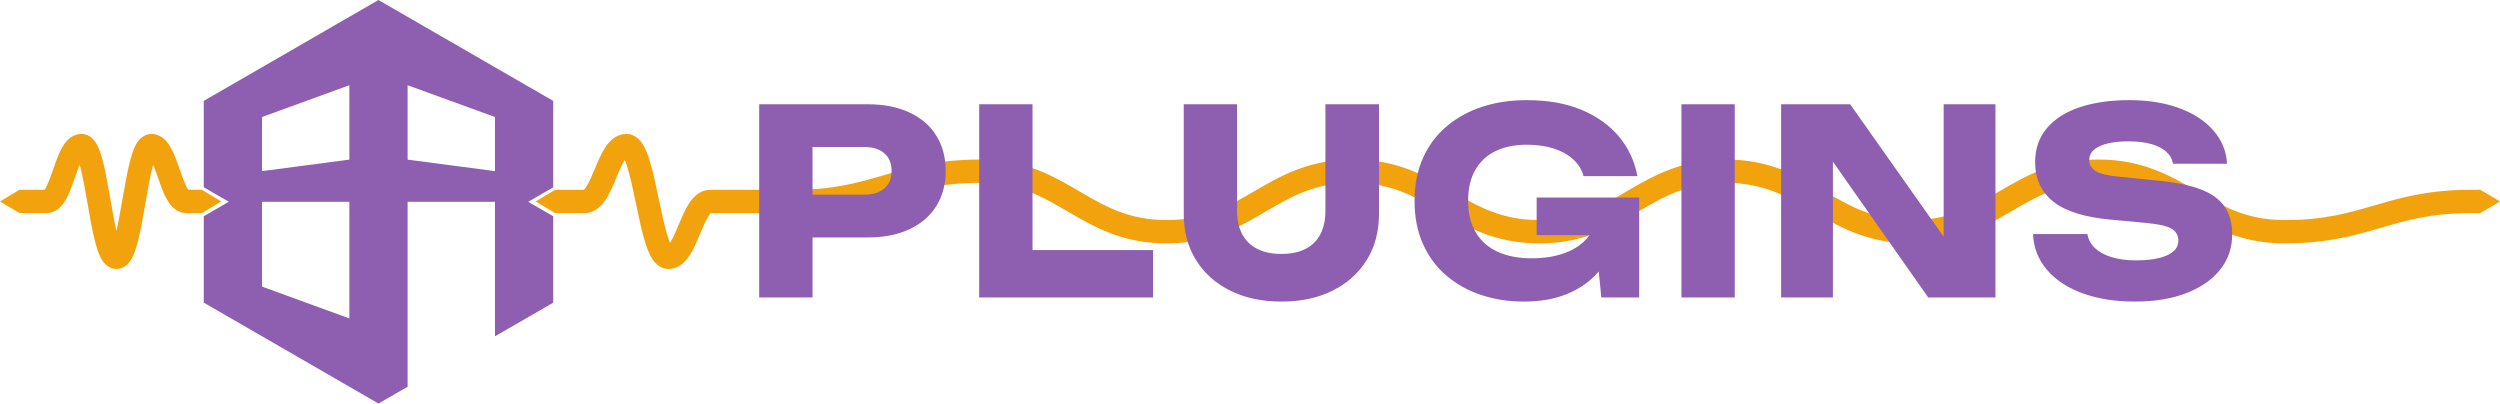
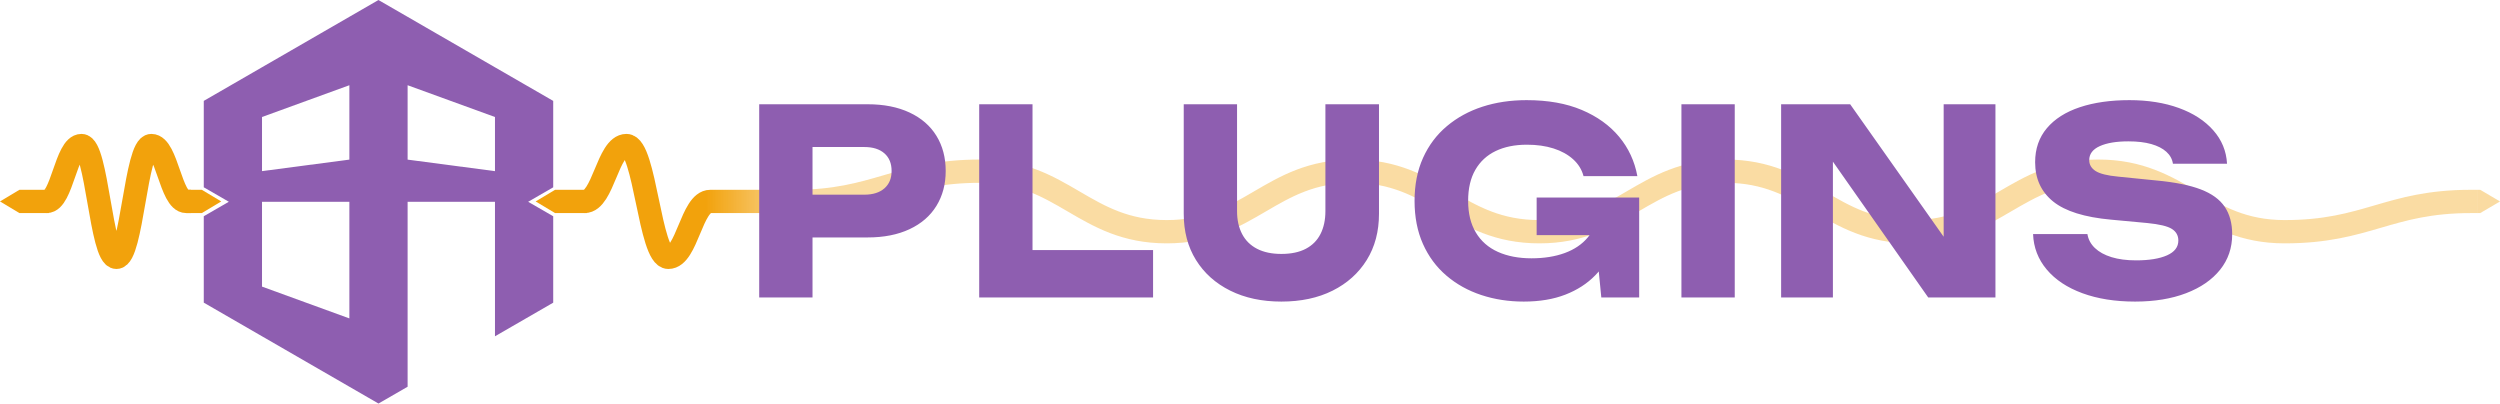
<svg xmlns="http://www.w3.org/2000/svg" width="2147.000" height="346.553" viewBox="0.000 0.000 2147.000 346.553" fill="none">
+   <defs>
+     <linearGradient id="plg-fade" gradientUnits="userSpaceOnUse" x1="606" y1="0" x2="690" y2="0">
+       <stop stop-color="#F2A20C" />
+       <stop offset="1" stop-color="#F2A20C" stop-opacity="0.38" />
+     </linearGradient>
+   </defs>
  <path d="M325.05 0.036L350.058 14.467L375.066 28.916L400.074 43.346L425.083 57.795L450.091 72.226L475.099 86.656V160.863L453.58 173.295L475.099 185.726V259.933L425.083 288.813V173.295H350.058V332.123L325.05 346.553L175 259.915V185.708L196.519 173.277L175 160.845V86.638L325.05 0V0.036ZM350.058 73.189V137.091L425.083 146.978V100.487L350.058 73.189ZM300.041 73.189L225.016 100.487V146.96L300.041 137.073V73.171V73.189ZM300.041 173.313H225.016V246.139L300.041 273.455V173.331V173.313Z" fill="#8E5EB0" />
  <path d="M0 173L16.7 163H42V183H16.7L0 173Z" fill="#F2A20C" />
  <path d="M40 173C53.3 173 56.7 125 70 125C83.3 125 86.7 221 100 221C113.3 221 116.7 125 130 125C143.3 125 146.7 173 160 173H164" stroke="#F2A20C" stroke-width="20" stroke-linejoin="round" />
  <path d="M160 163H173.3L190 173L173.3 183H160V163Z" fill="#F2A20C" />
  <path d="M460 173L476.7 163H504V183H476.7L460 173Z" fill="#F2A20C" />
-   <path d="M2128 163H2130.0L2147 173L2130.0 183H2128V163Z" fill="#F2A20C" />
-   <path d="M502 173C518 173 522 125 538 125C554 125 558 221 574 221C590 221 594 173 610 173H682C753 173 771 147 842 147C913 147 931 199 1002 199C1073 199 1091 147 1162 147C1233 147 1251 199 1322 199C1393 199 1411 147 1482 147C1553 147 1571 199 1642 199C1713 199 1731 147 1802 147C1873 147 1891 199 1962 199C2033 199 2051 173 2122 173L2130 173" stroke="#F2A20C" stroke-width="20" stroke-linejoin="round" />
+   <path d="M2128 163H2130.0L2147 173L2130.0 183H2128V163Z" fill="#F2A20C" fill-opacity="0.38" />
+   <path d="M502 173C518 173 522 125 538 125C554 125 558 221 574 221C590 221 594 173 610 173H682C753 173 771 147 842 147C913 147 931 199 1002 199C1073 199 1091 147 1162 147C1233 147 1251 199 1322 199C1393 199 1411 147 1482 147C1553 147 1571 199 1642 199C1713 199 1731 147 1802 147C1873 147 1891 199 1962 199C2033 199 2051 173 2122 173L2128 173" stroke="url(#plg-fade)" stroke-width="20" stroke-linejoin="round" />
  <g>
    <path d="M745.134 89.54C758.997 89.54 770.98 91.899 781.083 96.619C791.185 101.338 798.891 108.012 804.2 116.64C809.509 125.268 812.164 135.334 812.164 146.838C812.164 158.194 809.509 168.186 804.2 176.814C798.891 185.442 791.185 192.116 781.083 196.835C770.98 201.555 758.997 203.914 745.134 203.914H673.237V167.191H742.258C749.632 167.191 755.384 165.384 759.513 161.77C763.643 158.157 765.708 153.179 765.708 146.838C765.708 140.348 763.643 135.297 759.513 131.684C755.384 128.07 749.632 126.263 742.258 126.263H677.219L697.793 105.026V255.46H652V89.54H745.134ZM886.725 89.54V235.107L866.152 214.754H990.257V255.46H840.932V89.54H886.725ZM1062.38 181.349C1062.38 188.871 1063.82 195.397 1066.7 200.928C1069.57 206.458 1073.85 210.699 1079.53 213.648C1085.21 216.598 1092.18 218.073 1100.43 218.073C1108.84 218.073 1115.85 216.598 1121.45 213.648C1127.05 210.699 1131.26 206.458 1134.06 200.928C1136.86 195.397 1138.26 188.871 1138.26 181.349V89.54H1184.28V183.561C1184.28 198.752 1180.77 211.989 1173.77 223.272C1166.76 234.554 1156.99 243.33 1144.46 249.598C1131.92 255.866 1117.25 259 1100.43 259C1083.77 259 1069.13 255.866 1056.52 249.598C1043.91 243.33 1034.1 234.554 1027.1 223.272C1020.09 211.989 1016.59 198.752 1016.59 183.561V89.54H1062.38V181.349ZM1391.79 183.561C1391.35 193.59 1389.32 203.14 1385.71 212.21C1382.1 221.281 1376.86 229.356 1370 236.435C1363.14 243.514 1354.59 249.045 1344.34 253.027C1334.09 257.009 1322.18 259 1308.61 259C1295.63 259 1283.47 257.12 1272.11 253.359C1260.76 249.598 1250.76 244.03 1242.14 236.656C1233.51 229.282 1226.8 220.211 1222.01 209.445C1217.21 198.679 1214.82 186.364 1214.82 172.5C1214.82 158.636 1217.25 146.321 1222.12 135.555C1226.98 124.789 1233.8 115.718 1242.58 108.344C1251.35 100.97 1261.53 95.402 1273.11 91.641C1284.68 87.88 1297.33 86 1311.05 86C1329.33 86 1345.11 88.802 1358.39 94.407C1371.66 100.011 1382.35 107.68 1390.46 117.414C1398.58 127.148 1403.81 138.431 1406.17 151.262H1359.94C1358.46 145.658 1355.48 140.828 1350.98 136.772C1346.48 132.716 1340.87 129.619 1334.16 127.48C1327.45 125.342 1319.82 124.272 1311.27 124.272C1300.94 124.272 1292.02 126.079 1284.5 129.692C1276.98 133.306 1271.15 138.689 1267.02 145.842C1262.89 152.995 1260.83 161.881 1260.83 172.5C1260.83 183.266 1263.04 192.337 1267.47 199.711C1271.89 207.085 1278.2 212.616 1286.38 216.303C1294.57 219.99 1304.19 221.834 1315.25 221.834C1326.02 221.834 1335.53 220.322 1343.79 217.299C1352.05 214.275 1358.65 209.814 1363.59 203.914C1368.53 198.015 1371.37 190.936 1372.1 182.676L1391.79 183.561ZM1319.67 201.923V169.624H1407.72V255.46H1375.2L1368.79 189.756L1377.41 201.923H1319.67ZM1444.01 89.54H1489.8V255.46H1444.01V89.54ZM1683.38 223.382L1669.22 226.258V89.54H1713.69V255.46H1655.95L1560.16 118.963L1574.1 116.087V255.46H1529.63V89.54H1588.92L1683.38 223.382ZM1746 201.038H1792.67C1793.41 205.61 1795.55 209.592 1799.09 212.985C1802.63 216.377 1807.38 218.995 1813.36 220.838C1819.33 222.682 1826.37 223.604 1834.48 223.604C1845.69 223.604 1854.54 222.166 1861.03 219.29C1867.52 216.414 1870.76 212.173 1870.76 206.569C1870.76 202.292 1868.92 198.974 1865.23 196.614C1861.55 194.254 1854.47 192.558 1844 191.526L1813.03 188.65C1790.17 186.585 1773.57 181.386 1763.25 173.053C1752.93 164.72 1747.77 153.474 1747.77 139.316C1747.77 127.812 1751.12 118.078 1757.83 110.114C1764.54 102.15 1773.98 96.14 1786.15 92.084C1798.31 88.028 1812.51 86 1828.73 86C1844.66 86 1858.82 88.249 1871.21 92.747C1883.6 97.246 1893.44 103.624 1900.74 111.884C1908.04 120.143 1911.99 129.729 1912.58 140.643H1866.12C1865.53 136.661 1863.65 133.232 1860.48 130.356C1857.31 127.48 1852.99 125.268 1847.54 123.719C1842.08 122.171 1835.52 121.396 1827.85 121.396C1817.52 121.396 1809.34 122.761 1803.29 125.489C1797.25 128.218 1794.22 132.237 1794.22 137.546C1794.22 141.381 1796.03 144.478 1799.64 146.838C1803.26 149.197 1809.78 150.82 1819.22 151.705L1852.18 155.023C1867.96 156.498 1880.57 159.042 1890.01 162.655C1899.45 166.269 1906.31 171.246 1910.58 177.588C1914.86 183.93 1917 191.821 1917 201.26C1917 212.911 1913.53 223.051 1906.6 231.678C1899.67 240.306 1889.94 247.017 1877.4 251.81C1864.87 256.603 1850.26 259 1833.6 259C1816.49 259 1801.41 256.603 1788.36 251.81C1775.31 247.017 1765.09 240.233 1757.72 231.457C1750.35 222.682 1746.44 212.542 1746 201.038Z" fill="#8E5EB0" />
  </g>
</svg>
